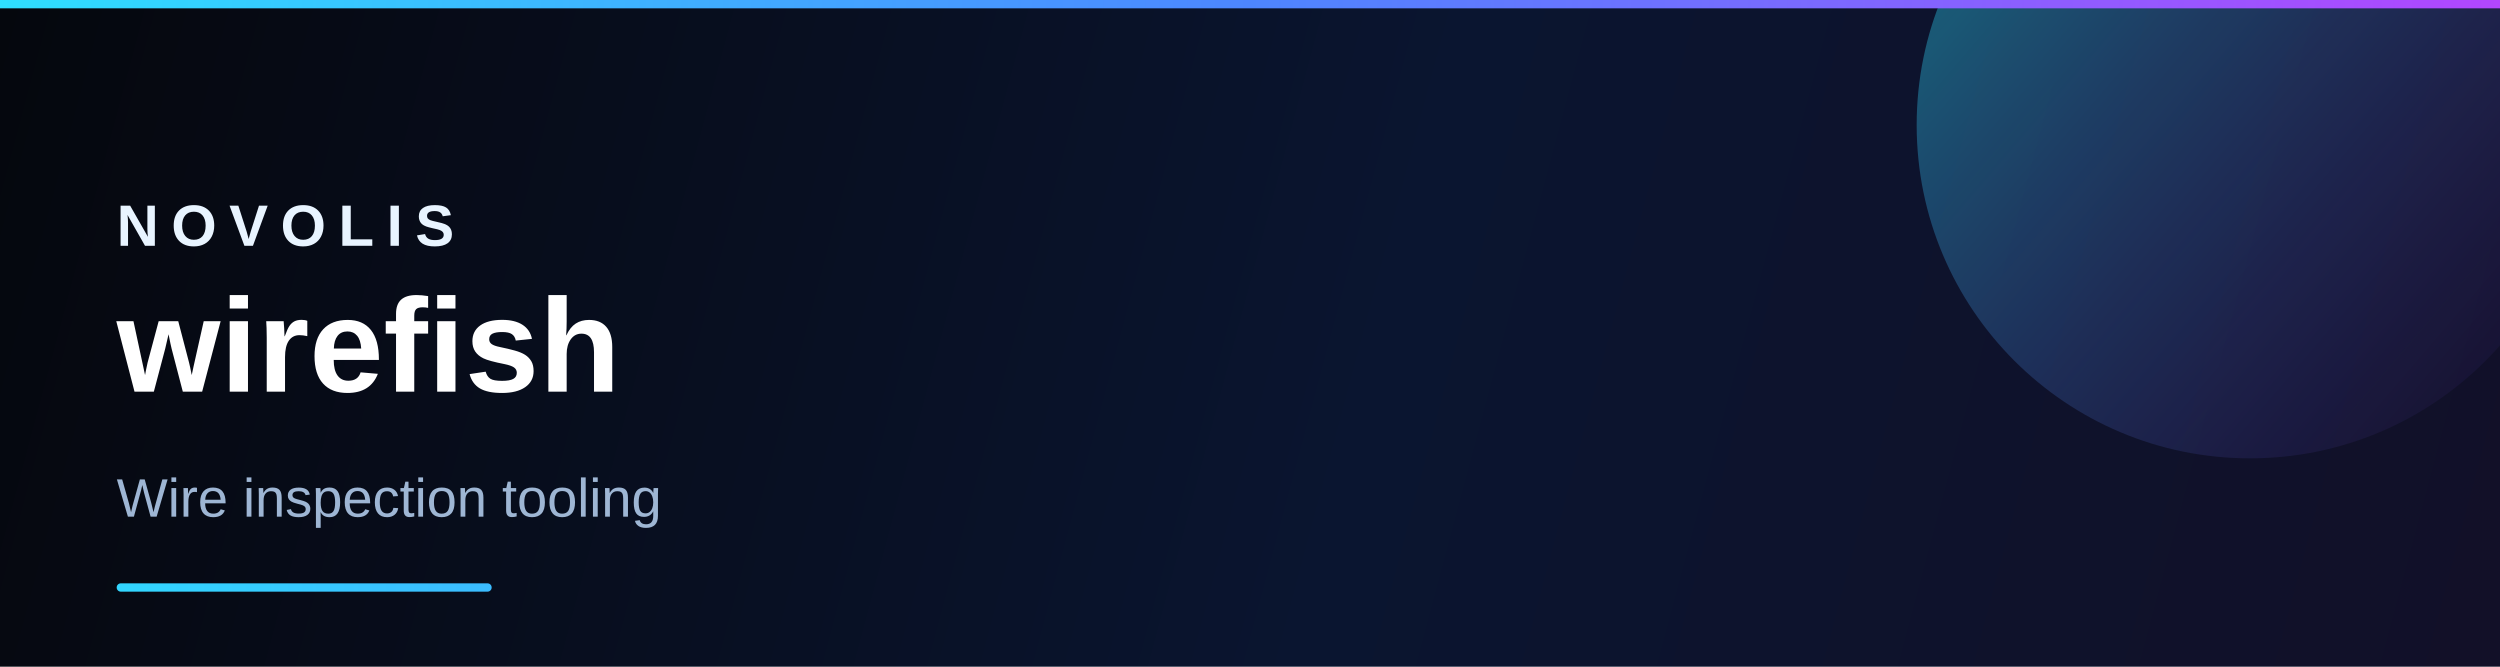
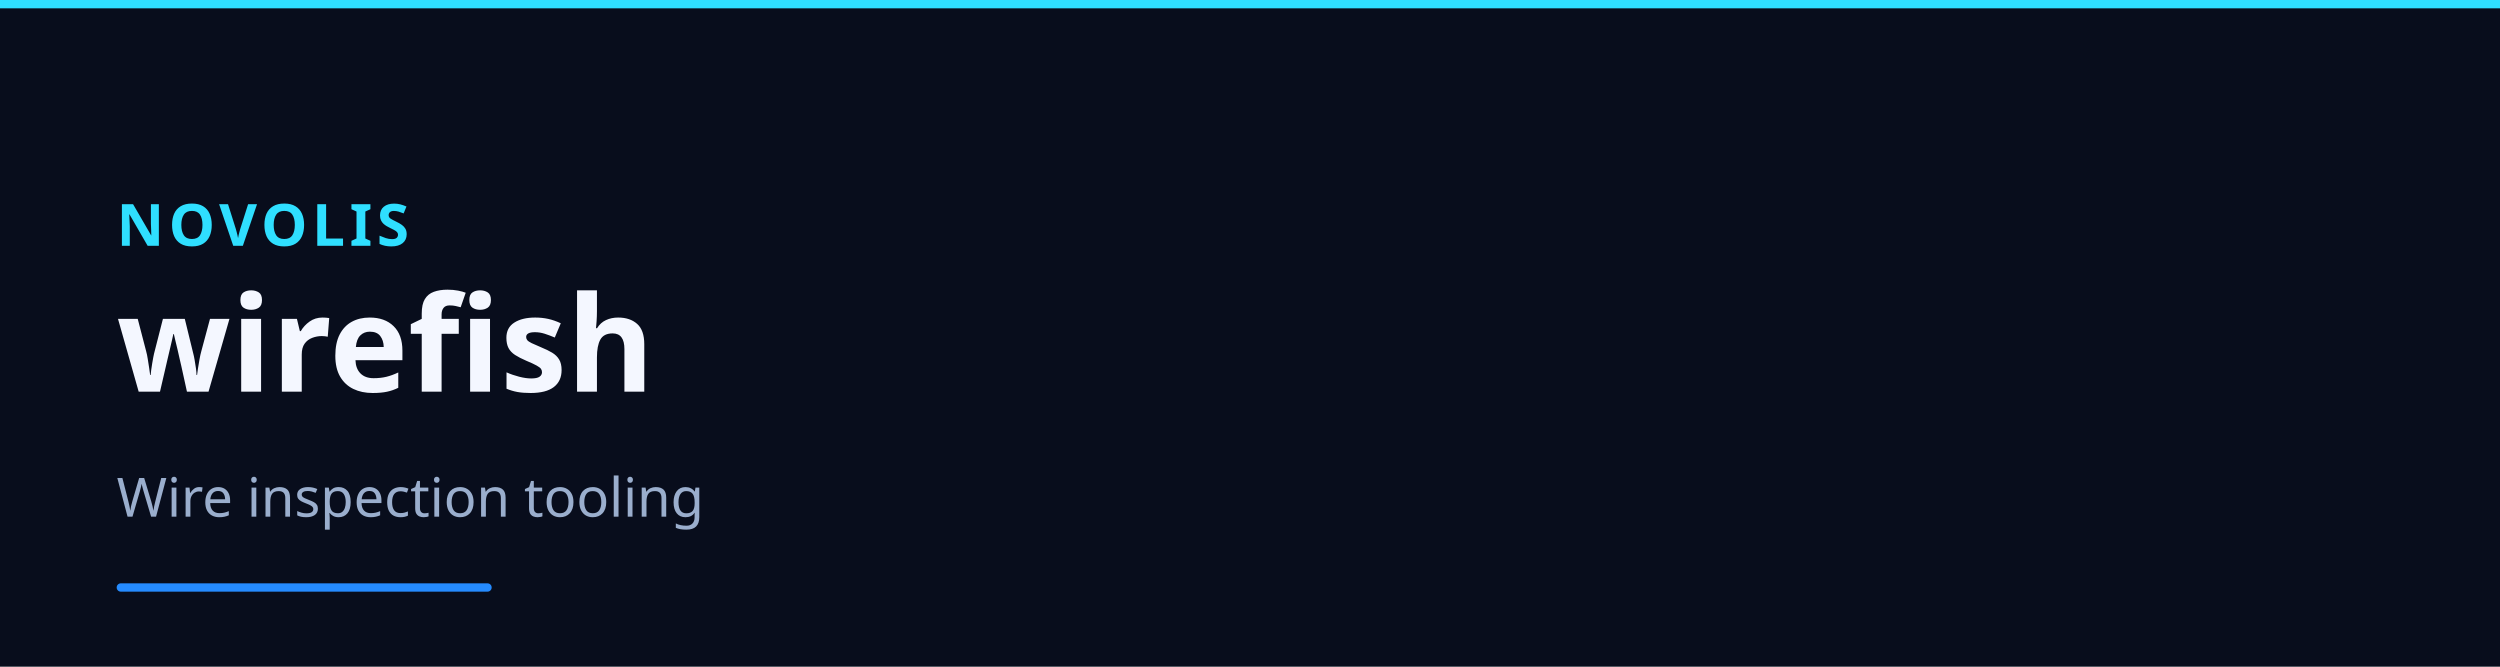
<svg xmlns="http://www.w3.org/2000/svg" viewBox="0 0 1200 320" width="1200" height="320" role="img" aria-label="Novolis wirefish">
-   <defs>
-     <linearGradient id="bg" x1="0" y1="0" x2="1200" y2="320" gradientUnits="userSpaceOnUse">
-       <stop offset="0" stop-color="#05070d" />
-       <stop offset="0.55" stop-color="#0a1530" />
-       <stop offset="1" stop-color="#121028" />
-     </linearGradient>
-     <linearGradient id="accent" x1="0" y1="0" x2="1200" y2="0" gradientUnits="userSpaceOnUse">
-       <stop offset="0" stop-color="#2fdfff" />
-       <stop offset="0.5" stop-color="#4d86ff" />
-       <stop offset="1" stop-color="#b246ff" />
-     </linearGradient>
-     <linearGradient id="glow" x1="900" y1="40" x2="1180" y2="280" gradientUnits="userSpaceOnUse">
-       <stop offset="0" stop-color="#2fdfff" stop-opacity="0.35" />
-       <stop offset="1" stop-color="#8f37ff" stop-opacity="0" />
-     </linearGradient>
-   </defs>
-   <rect width="1200" height="320" fill="url(#bg)" />
-   <circle cx="1080" cy="60" r="160" fill="url(#glow)" />
-   <rect x="0" y="0" width="1200" height="4" fill="url(#accent)" />
-   <text x="56" y="118" fill="#e8f4ff" font-family="Segoe UI, Helvetica Neue, Arial, sans-serif" font-size="28" font-weight="600" letter-spacing="6">NOVOLIS</text>
-   <text x="56" y="188" fill="#ffffff" font-family="Segoe UI, Helvetica Neue, Arial, sans-serif" font-size="64" font-weight="700">wirefish</text>
-   <text x="56" y="248" fill="#9eb6d4" font-family="Segoe UI, Helvetica Neue, Arial, sans-serif" font-size="26">Wire inspection tooling</text>
-   <rect x="56" y="280" width="180" height="4" rx="2" fill="url(#accent)" />
+   <rect width="1200" height="320" fill="#080D1C" />
+   <rect x="0" y="0" width="1200" height="4" fill="#2FDFFF" />
+   <text x="56" y="118" fill="#2FDFFF" font-family="Segoe UI, Candara, Calibri, sans-serif" font-size="28" font-weight="bold" letter-spacing="2.2">NOVOLIS</text>
+   <text x="56" y="188" fill="#F4F7FF" font-family="Segoe UI, Candara, Calibri, sans-serif" font-size="64" font-weight="700">wirefish</text>
+   <text x="56" y="248" fill="#9AAECD" font-family="Segoe UI, Candara, Calibri, sans-serif" font-size="26">Wire inspection tooling</text>
+   <rect x="56" y="280" width="180" height="4" rx="2" fill="#258BFF" />
</svg>
